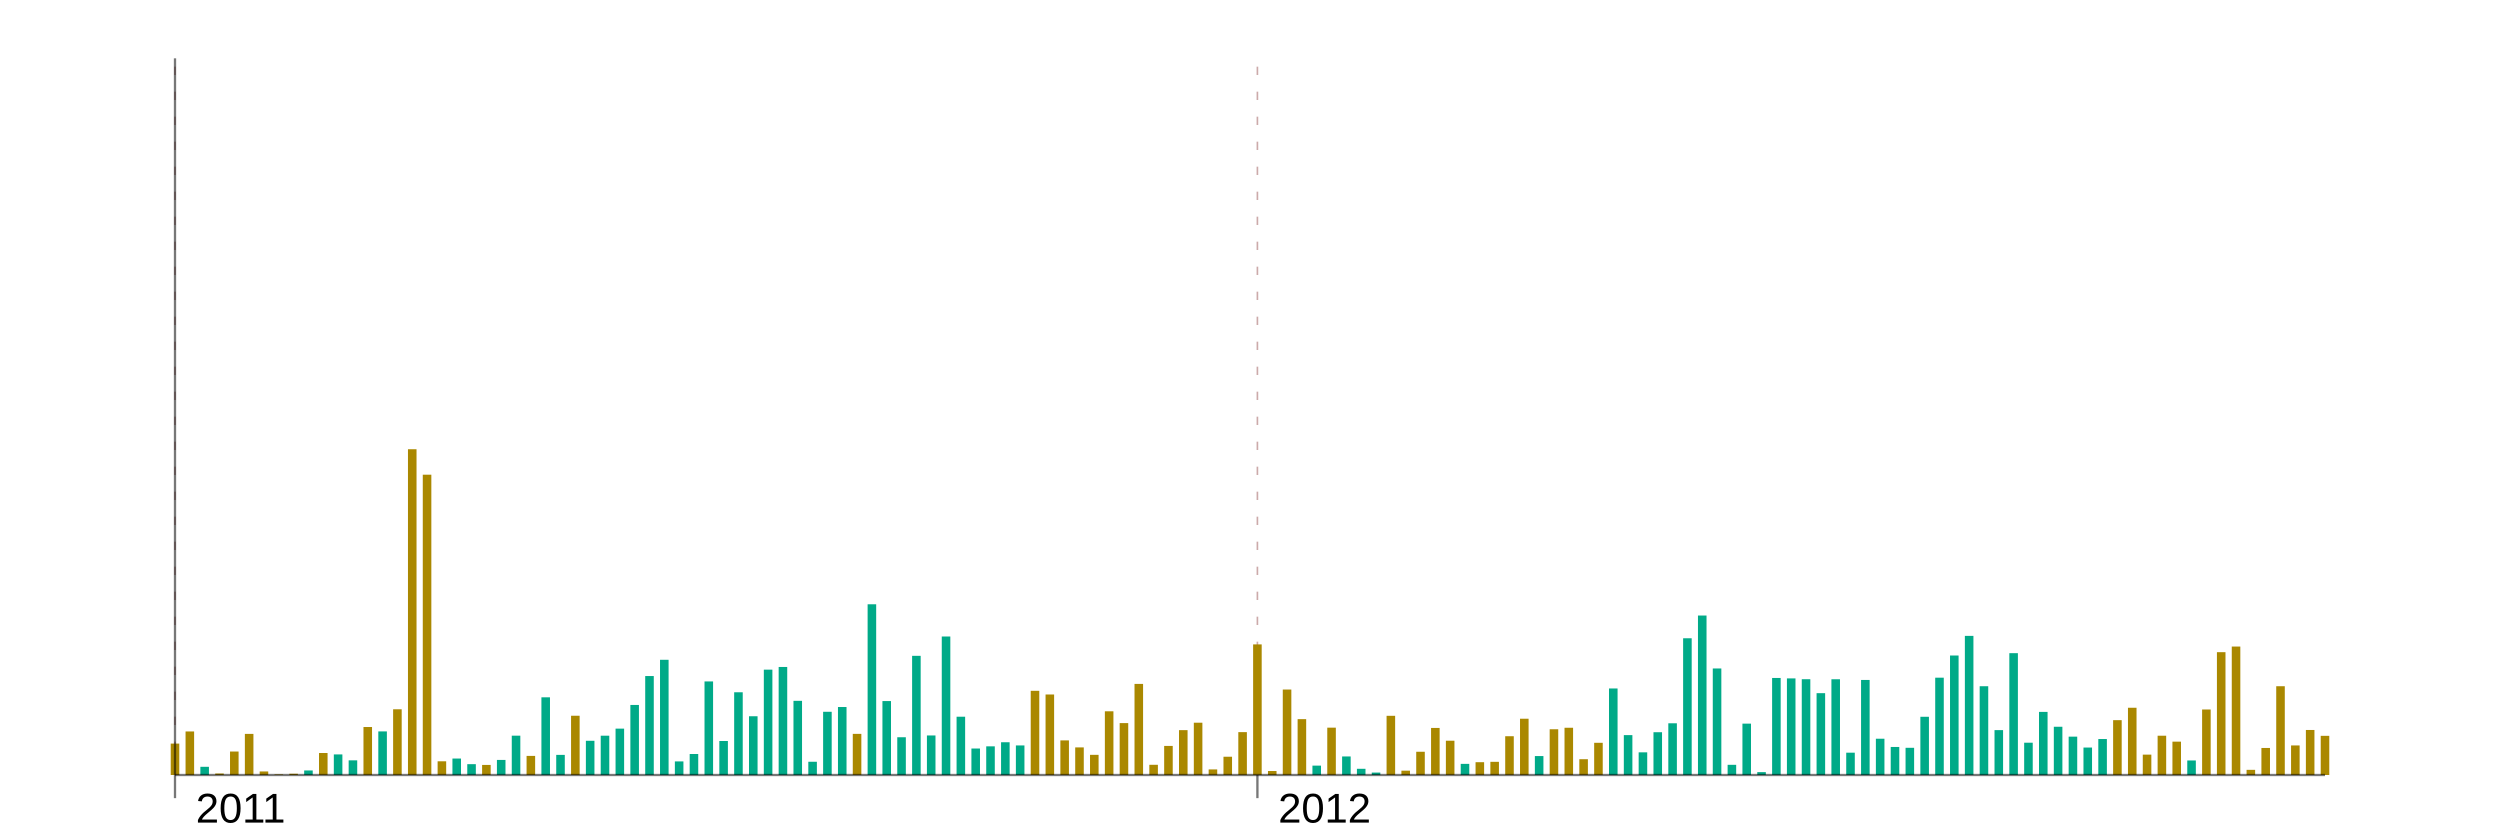
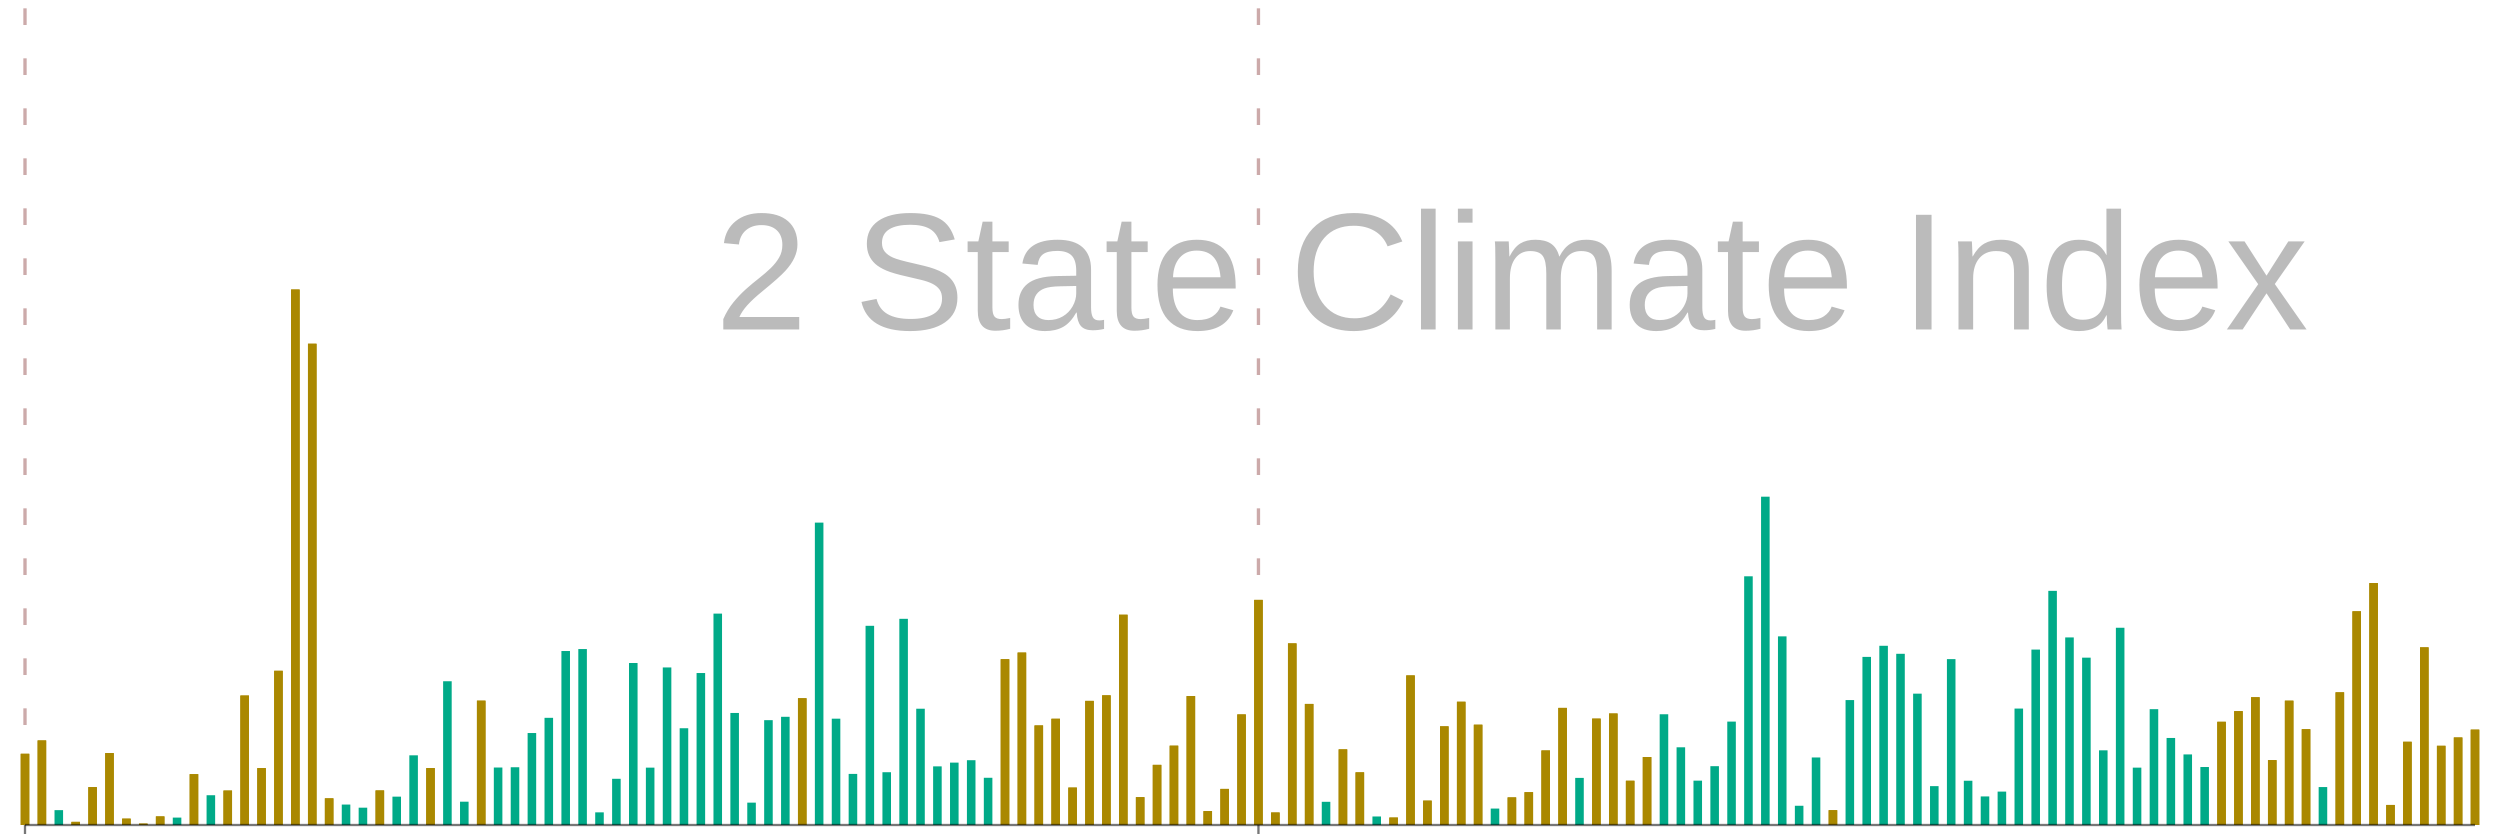
<svg xmlns="http://www.w3.org/2000/svg" height="360.0" version="1.1" viewBox="0 0 1080.0 360" width="1080.0">
  <g>
-     <g stroke-dasharray="3.6 7.2" stroke-width="0.72" stroke="#caa">
-       <line x1="75.60" x2="75.60" y1="334.80" y2="25.20" />
-       <line x1="543.20" x2="543.20" y1="334.80" y2="25.20" />
+     <g stroke-dasharray="7.2 14.4" stroke-width="1.44" stroke="#caa">
+       <line x1="10.80" x2="10.80" y1="356.40" y2="3.60" />
+       <line x1="543.65" x2="543.65" y1="356.40" y2="3.60" />
+     </g>
+     <g>
+       <text dominant-baseline="hanging" dx="-72.0" dy="72.0" fill="#0004" font-family="Arial, sans-serif" font-size="72" stroke-width="2.4" stroke="none" text-anchor="end" text="2 State Climate Index" x="1069.20" y="20.40">2 State Climate Index</text>
    </g>
    <g fill="none" stroke-width="3.699" stroke="#00aa88">
-       <line x1="75.60" x2="75.60" y1="334.80" y2="334.80" />
-       <line x1="82.01" x2="82.01" y1="334.80" y2="334.80" />
-       <line x1="88.41" x2="88.41" y1="331.26" y2="334.80" />
-       <line x1="94.82" x2="94.82" y1="334.80" y2="334.80" />
-       <line x1="101.22" x2="101.22" y1="334.80" y2="334.80" />
-       <line x1="107.63" x2="107.63" y1="334.80" y2="334.80" />
-       <line x1="114.03" x2="114.03" y1="334.80" y2="334.80" />
-       <line x1="120.44" x2="120.44" y1="334.80" y2="334.80" />
-       <line x1="126.84" x2="126.84" y1="334.80" y2="334.80" />
-       <line x1="133.25" x2="133.25" y1="332.84" y2="334.80" />
-       <line x1="139.66" x2="139.66" y1="334.80" y2="334.80" />
-       <line x1="146.06" x2="146.06" y1="325.91" y2="334.80" />
-       <line x1="152.47" x2="152.47" y1="328.47" y2="334.80" />
-       <line x1="158.87" x2="158.87" y1="334.80" y2="334.80" />
-       <line x1="165.28" x2="165.28" y1="315.97" y2="334.80" />
-       <line x1="171.68" x2="171.68" y1="334.80" y2="334.80" />
-       <line x1="178.09" x2="178.09" y1="334.80" y2="334.80" />
-       <line x1="184.49" x2="184.49" y1="334.80" y2="334.80" />
-       <line x1="190.90" x2="190.90" y1="334.80" y2="334.80" />
-       <line x1="197.30" x2="197.30" y1="327.69" y2="334.80" />
-       <line x1="203.71" x2="203.71" y1="330.12" y2="334.80" />
-       <line x1="210.12" x2="210.12" y1="334.80" y2="334.80" />
-       <line x1="216.52" x2="216.52" y1="328.29" y2="334.80" />
-       <line x1="222.93" x2="222.93" y1="317.81" y2="334.80" />
-       <line x1="229.33" x2="229.33" y1="334.80" y2="334.80" />
-       <line x1="235.74" x2="235.74" y1="301.24" y2="334.80" />
-       <line x1="242.14" x2="242.14" y1="326.11" y2="334.80" />
-       <line x1="248.55" x2="248.55" y1="334.80" y2="334.80" />
-       <line x1="254.95" x2="254.95" y1="320.02" y2="334.80" />
-       <line x1="261.36" x2="261.36" y1="317.82" y2="334.80" />
-       <line x1="267.77" x2="267.77" y1="314.77" y2="334.80" />
-       <line x1="274.17" x2="274.17" y1="304.54" y2="334.80" />
-       <line x1="280.58" x2="280.58" y1="292.05" y2="334.80" />
-       <line x1="286.98" x2="286.98" y1="285.03" y2="334.80" />
-       <line x1="293.39" x2="293.39" y1="328.93" y2="334.80" />
-       <line x1="299.79" x2="299.79" y1="325.73" y2="334.80" />
-       <line x1="306.20" x2="306.20" y1="294.38" y2="334.80" />
-       <line x1="312.60" x2="312.60" y1="320.11" y2="334.80" />
-       <line x1="319.01" x2="319.01" y1="299.06" y2="334.80" />
-       <line x1="325.42" x2="325.42" y1="309.42" y2="334.80" />
-       <line x1="331.82" x2="331.82" y1="289.29" y2="334.80" />
-       <line x1="338.23" x2="338.23" y1="288.13" y2="334.80" />
-       <line x1="344.63" x2="344.63" y1="302.76" y2="334.80" />
-       <line x1="351.04" x2="351.04" y1="329.08" y2="334.80" />
-       <line x1="357.44" x2="357.44" y1="307.49" y2="334.80" />
-       <line x1="363.85" x2="363.85" y1="305.43" y2="334.80" />
-       <line x1="370.25" x2="370.25" y1="334.80" y2="334.80" />
-       <line x1="376.66" x2="376.66" y1="261.05" y2="334.80" />
-       <line x1="383.06" x2="383.06" y1="302.86" y2="334.80" />
-       <line x1="389.47" x2="389.47" y1="318.49" y2="334.80" />
-       <line x1="395.88" x2="395.88" y1="283.32" y2="334.80" />
-       <line x1="402.28" x2="402.28" y1="317.72" y2="334.80" />
-       <line x1="408.69" x2="408.69" y1="274.97" y2="334.80" />
-       <line x1="415.09" x2="415.09" y1="309.62" y2="334.80" />
-       <line x1="421.50" x2="421.50" y1="323.36" y2="334.80" />
-       <line x1="427.90" x2="427.90" y1="322.42" y2="334.80" />
-       <line x1="434.31" x2="434.31" y1="320.65" y2="334.80" />
-       <line x1="440.71" x2="440.71" y1="322.03" y2="334.80" />
-       <line x1="447.12" x2="447.12" y1="334.80" y2="334.80" />
-       <line x1="453.53" x2="453.53" y1="334.80" y2="334.80" />
-       <line x1="459.93" x2="459.93" y1="334.80" y2="334.80" />
-       <line x1="466.34" x2="466.34" y1="334.80" y2="334.80" />
-       <line x1="472.74" x2="472.74" y1="334.80" y2="334.80" />
-       <line x1="479.15" x2="479.15" y1="334.80" y2="334.80" />
-       <line x1="485.55" x2="485.55" y1="334.80" y2="334.80" />
-       <line x1="491.96" x2="491.96" y1="334.80" y2="334.80" />
-       <line x1="498.36" x2="498.36" y1="334.80" y2="334.80" />
-       <line x1="504.77" x2="504.77" y1="334.80" y2="334.80" />
-       <line x1="511.18" x2="511.18" y1="334.80" y2="334.80" />
-       <line x1="517.58" x2="517.58" y1="334.80" y2="334.80" />
-       <line x1="523.99" x2="523.99" y1="334.80" y2="334.80" />
-       <line x1="530.39" x2="530.39" y1="334.80" y2="334.80" />
-       <line x1="536.80" x2="536.80" y1="334.80" y2="334.80" />
-       <line x1="543.20" x2="543.20" y1="334.80" y2="334.80" />
-       <line x1="549.61" x2="549.61" y1="334.80" y2="334.80" />
-       <line x1="556.01" x2="556.01" y1="334.80" y2="334.80" />
-       <line x1="562.42" x2="562.42" y1="334.80" y2="334.80" />
-       <line x1="568.82" x2="568.82" y1="330.75" y2="334.80" />
-       <line x1="575.23" x2="575.23" y1="334.80" y2="334.80" />
-       <line x1="581.64" x2="581.64" y1="326.79" y2="334.80" />
-       <line x1="588.04" x2="588.04" y1="332.12" y2="334.80" />
-       <line x1="594.45" x2="594.45" y1="333.75" y2="334.80" />
-       <line x1="600.85" x2="600.85" y1="334.80" y2="334.80" />
-       <line x1="607.26" x2="607.26" y1="334.80" y2="334.80" />
-       <line x1="613.66" x2="613.66" y1="334.80" y2="334.80" />
-       <line x1="620.07" x2="620.07" y1="334.80" y2="334.80" />
-       <line x1="626.47" x2="626.47" y1="334.80" y2="334.80" />
-       <line x1="632.88" x2="632.88" y1="329.99" y2="334.80" />
-       <line x1="639.29" x2="639.29" y1="334.80" y2="334.80" />
-       <line x1="645.69" x2="645.69" y1="334.80" y2="334.80" />
-       <line x1="652.10" x2="652.10" y1="334.80" y2="334.80" />
-       <line x1="658.50" x2="658.50" y1="334.80" y2="334.80" />
-       <line x1="664.91" x2="664.91" y1="326.62" y2="334.80" />
-       <line x1="671.31" x2="671.31" y1="334.80" y2="334.80" />
-       <line x1="677.72" x2="677.72" y1="334.80" y2="334.80" />
-       <line x1="684.12" x2="684.12" y1="334.80" y2="334.80" />
-       <line x1="690.53" x2="690.53" y1="334.80" y2="334.80" />
-       <line x1="696.94" x2="696.94" y1="297.42" y2="334.80" />
-       <line x1="703.34" x2="703.34" y1="317.57" y2="334.80" />
-       <line x1="709.75" x2="709.75" y1="325.01" y2="334.80" />
-       <line x1="716.15" x2="716.15" y1="316.32" y2="334.80" />
-       <line x1="722.56" x2="722.56" y1="312.46" y2="334.80" />
-       <line x1="728.96" x2="728.96" y1="275.73" y2="334.80" />
-       <line x1="735.37" x2="735.37" y1="265.91" y2="334.80" />
-       <line x1="741.77" x2="741.77" y1="288.78" y2="334.80" />
-       <line x1="748.18" x2="748.18" y1="330.40" y2="334.80" />
-       <line x1="754.58" x2="754.58" y1="312.61" y2="334.80" />
-       <line x1="760.99" x2="760.99" y1="333.56" y2="334.80" />
-       <line x1="767.40" x2="767.40" y1="292.88" y2="334.80" />
-       <line x1="773.80" x2="773.80" y1="293.07" y2="334.80" />
-       <line x1="780.21" x2="780.21" y1="293.42" y2="334.80" />
-       <line x1="786.61" x2="786.61" y1="299.45" y2="334.80" />
-       <line x1="793.02" x2="793.02" y1="293.44" y2="334.80" />
-       <line x1="799.42" x2="799.42" y1="325.16" y2="334.80" />
-       <line x1="805.83" x2="805.83" y1="293.74" y2="334.80" />
-       <line x1="812.23" x2="812.23" y1="319.13" y2="334.80" />
-       <line x1="818.64" x2="818.64" y1="322.69" y2="334.80" />
-       <line x1="825.05" x2="825.05" y1="323.05" y2="334.80" />
-       <line x1="831.45" x2="831.45" y1="309.65" y2="334.80" />
-       <line x1="837.86" x2="837.86" y1="292.76" y2="334.80" />
-       <line x1="844.26" x2="844.26" y1="283.18" y2="334.80" />
-       <line x1="850.67" x2="850.67" y1="274.70" y2="334.80" />
-       <line x1="857.07" x2="857.07" y1="296.45" y2="334.80" />
-       <line x1="863.48" x2="863.48" y1="315.41" y2="334.80" />
-       <line x1="869.88" x2="869.88" y1="282.17" y2="334.80" />
-       <line x1="876.29" x2="876.29" y1="320.85" y2="334.80" />
-       <line x1="882.70" x2="882.70" y1="307.54" y2="334.80" />
-       <line x1="889.10" x2="889.10" y1="313.96" y2="334.80" />
-       <line x1="895.51" x2="895.51" y1="318.23" y2="334.80" />
-       <line x1="901.91" x2="901.91" y1="322.94" y2="334.80" />
-       <line x1="908.32" x2="908.32" y1="319.26" y2="334.80" />
-       <line x1="914.72" x2="914.72" y1="334.80" y2="334.80" />
-       <line x1="921.13" x2="921.13" y1="334.80" y2="334.80" />
-       <line x1="927.53" x2="927.53" y1="334.80" y2="334.80" />
-       <line x1="933.94" x2="933.94" y1="334.80" y2="334.80" />
-       <line x1="940.34" x2="940.34" y1="334.80" y2="334.80" />
-       <line x1="946.75" x2="946.75" y1="328.52" y2="334.80" />
-       <line x1="953.16" x2="953.16" y1="334.80" y2="334.80" />
-       <line x1="959.56" x2="959.56" y1="334.80" y2="334.80" />
-       <line x1="965.97" x2="965.97" y1="334.80" y2="334.80" />
-       <line x1="972.37" x2="972.37" y1="334.80" y2="334.80" />
-       <line x1="978.78" x2="978.78" y1="334.80" y2="334.80" />
-       <line x1="985.18" x2="985.18" y1="334.80" y2="334.80" />
-       <line x1="991.59" x2="991.59" y1="334.80" y2="334.80" />
-       <line x1="997.99" x2="997.99" y1="334.80" y2="334.80" />
-       <line x1="1004.40" x2="1004.40" y1="334.80" y2="334.80" />
+       <line x1="10.80" x2="10.80" y1="356.40" y2="356.40" />
+       <line x1="18.10" x2="18.10" y1="356.40" y2="356.40" />
+       <line x1="25.40" x2="25.40" y1="349.98" y2="356.40" />
+       <line x1="32.70" x2="32.70" y1="356.40" y2="356.40" />
+       <line x1="40.00" x2="40.00" y1="356.40" y2="356.40" />
+       <line x1="47.30" x2="47.30" y1="356.40" y2="356.40" />
+       <line x1="54.60" x2="54.60" y1="356.40" y2="356.40" />
+       <line x1="61.90" x2="61.90" y1="356.40" y2="356.40" />
+       <line x1="69.19" x2="69.19" y1="356.40" y2="356.40" />
+       <line x1="76.49" x2="76.49" y1="353.20" y2="356.40" />
+       <line x1="83.79" x2="83.79" y1="356.40" y2="356.40" />
+       <line x1="91.09" x2="91.09" y1="343.54" y2="356.40" />
+       <line x1="98.39" x2="98.39" y1="356.40" y2="356.40" />
+       <line x1="105.69" x2="105.69" y1="356.40" y2="356.40" />
+       <line x1="112.99" x2="112.99" y1="356.40" y2="356.40" />
+       <line x1="120.29" x2="120.29" y1="356.40" y2="356.40" />
+       <line x1="127.59" x2="127.59" y1="356.40" y2="356.40" />
+       <line x1="134.89" x2="134.89" y1="356.40" y2="356.40" />
+       <line x1="142.19" x2="142.19" y1="356.40" y2="356.40" />
+       <line x1="149.49" x2="149.49" y1="347.57" y2="356.40" />
+       <line x1="156.79" x2="156.79" y1="348.92" y2="356.40" />
+       <line x1="164.09" x2="164.09" y1="356.40" y2="356.40" />
+       <line x1="171.38" x2="171.38" y1="344.15" y2="356.40" />
+       <line x1="178.68" x2="178.68" y1="326.30" y2="356.40" />
+       <line x1="185.98" x2="185.98" y1="356.40" y2="356.40" />
+       <line x1="193.28" x2="193.28" y1="294.30" y2="356.40" />
+       <line x1="200.58" x2="200.58" y1="346.33" y2="356.40" />
+       <line x1="207.88" x2="207.88" y1="356.40" y2="356.40" />
+       <line x1="215.18" x2="215.18" y1="331.57" y2="356.40" />
+       <line x1="222.48" x2="222.48" y1="331.45" y2="356.40" />
+       <line x1="229.78" x2="229.78" y1="316.67" y2="356.40" />
+       <line x1="237.08" x2="237.08" y1="310.10" y2="356.40" />
+       <line x1="244.38" x2="244.38" y1="281.24" y2="356.40" />
+       <line x1="251.68" x2="251.68" y1="280.39" y2="356.40" />
+       <line x1="258.98" x2="258.98" y1="350.94" y2="356.40" />
+       <line x1="266.28" x2="266.28" y1="336.44" y2="356.40" />
+       <line x1="273.58" x2="273.58" y1="286.42" y2="356.40" />
+       <line x1="280.87" x2="280.87" y1="331.62" y2="356.40" />
+       <line x1="288.17" x2="288.17" y1="288.34" y2="356.40" />
+       <line x1="295.47" x2="295.47" y1="314.60" y2="356.40" />
+       <line x1="302.77" x2="302.77" y1="290.75" y2="356.40" />
+       <line x1="310.07" x2="310.07" y1="265.08" y2="356.40" />
+       <line x1="317.37" x2="317.37" y1="308.00" y2="356.40" />
+       <line x1="324.67" x2="324.67" y1="346.74" y2="356.40" />
+       <line x1="331.97" x2="331.97" y1="311.11" y2="356.40" />
+       <line x1="339.27" x2="339.27" y1="309.66" y2="356.40" />
+       <line x1="346.57" x2="346.57" y1="356.40" y2="356.40" />
+       <line x1="353.87" x2="353.87" y1="225.77" y2="356.40" />
+       <line x1="361.17" x2="361.17" y1="310.47" y2="356.40" />
+       <line x1="368.47" x2="368.47" y1="334.33" y2="356.40" />
+       <line x1="375.77" x2="375.77" y1="270.35" y2="356.40" />
+       <line x1="383.06" x2="383.06" y1="333.60" y2="356.40" />
+       <line x1="390.36" x2="390.36" y1="267.33" y2="356.40" />
+       <line x1="397.66" x2="397.66" y1="306.17" y2="356.40" />
+       <line x1="404.96" x2="404.96" y1="331.07" y2="356.40" />
+       <line x1="412.26" x2="412.26" y1="329.45" y2="356.40" />
+       <line x1="419.56" x2="419.56" y1="328.41" y2="356.40" />
+       <line x1="426.86" x2="426.86" y1="336.00" y2="356.40" />
+       <line x1="434.16" x2="434.16" y1="356.40" y2="356.40" />
+       <line x1="441.46" x2="441.46" y1="356.40" y2="356.40" />
+       <line x1="448.76" x2="448.76" y1="356.40" y2="356.40" />
+       <line x1="456.06" x2="456.06" y1="356.40" y2="356.40" />
+       <line x1="463.36" x2="463.36" y1="356.40" y2="356.40" />
+       <line x1="470.66" x2="470.66" y1="356.40" y2="356.40" />
+       <line x1="477.96" x2="477.96" y1="356.40" y2="356.40" />
+       <line x1="485.26" x2="485.26" y1="356.40" y2="356.40" />
+       <line x1="492.55" x2="492.55" y1="356.40" y2="356.40" />
+       <line x1="499.85" x2="499.85" y1="356.40" y2="356.40" />
+       <line x1="507.15" x2="507.15" y1="356.40" y2="356.40" />
+       <line x1="514.45" x2="514.45" y1="356.40" y2="356.40" />
+       <line x1="521.75" x2="521.75" y1="356.40" y2="356.40" />
+       <line x1="529.05" x2="529.05" y1="356.40" y2="356.40" />
+       <line x1="536.35" x2="536.35" y1="356.40" y2="356.40" />
+       <line x1="543.65" x2="543.65" y1="356.40" y2="356.40" />
+       <line x1="550.95" x2="550.95" y1="356.40" y2="356.40" />
+       <line x1="558.25" x2="558.25" y1="356.40" y2="356.40" />
+       <line x1="565.55" x2="565.55" y1="356.40" y2="356.40" />
+       <line x1="572.85" x2="572.85" y1="346.38" y2="356.40" />
+       <line x1="580.15" x2="580.15" y1="356.40" y2="356.40" />
+       <line x1="587.45" x2="587.45" y1="356.40" y2="356.40" />
+       <line x1="594.74" x2="594.74" y1="352.72" y2="356.40" />
+       <line x1="602.04" x2="602.04" y1="356.40" y2="356.40" />
+       <line x1="609.34" x2="609.34" y1="356.40" y2="356.40" />
+       <line x1="616.64" x2="616.64" y1="356.40" y2="356.40" />
+       <line x1="623.94" x2="623.94" y1="356.40" y2="356.40" />
+       <line x1="631.24" x2="631.24" y1="356.40" y2="356.40" />
+       <line x1="638.54" x2="638.54" y1="356.40" y2="356.40" />
+       <line x1="645.84" x2="645.84" y1="349.30" y2="356.40" />
+       <line x1="653.14" x2="653.14" y1="356.40" y2="356.40" />
+       <line x1="660.44" x2="660.44" y1="356.40" y2="356.40" />
+       <line x1="667.74" x2="667.74" y1="356.40" y2="356.40" />
+       <line x1="675.04" x2="675.04" y1="356.40" y2="356.40" />
+       <line x1="682.34" x2="682.34" y1="336.05" y2="356.40" />
+       <line x1="689.64" x2="689.64" y1="356.40" y2="356.40" />
+       <line x1="696.94" x2="696.94" y1="356.40" y2="356.40" />
+       <line x1="704.23" x2="704.23" y1="356.40" y2="356.40" />
+       <line x1="711.53" x2="711.53" y1="356.40" y2="356.40" />
+       <line x1="718.83" x2="718.83" y1="308.56" y2="356.40" />
+       <line x1="726.13" x2="726.13" y1="322.83" y2="356.40" />
+       <line x1="733.43" x2="733.43" y1="337.24" y2="356.40" />
+       <line x1="740.73" x2="740.73" y1="330.99" y2="356.40" />
+       <line x1="748.03" x2="748.03" y1="311.73" y2="356.40" />
+       <line x1="755.33" x2="755.33" y1="248.96" y2="356.40" />
+       <line x1="762.63" x2="762.63" y1="214.57" y2="356.40" />
+       <line x1="769.93" x2="769.93" y1="274.91" y2="356.40" />
+       <line x1="777.23" x2="777.23" y1="348.09" y2="356.40" />
+       <line x1="784.53" x2="784.53" y1="327.23" y2="356.40" />
+       <line x1="791.83" x2="791.83" y1="356.40" y2="356.40" />
+       <line x1="799.13" x2="799.13" y1="302.43" y2="356.40" />
+       <line x1="806.42" x2="806.42" y1="283.78" y2="356.40" />
+       <line x1="813.72" x2="813.72" y1="278.98" y2="356.40" />
+       <line x1="821.02" x2="821.02" y1="282.44" y2="356.40" />
+       <line x1="828.32" x2="828.32" y1="299.66" y2="356.40" />
+       <line x1="835.62" x2="835.62" y1="339.61" y2="356.40" />
+       <line x1="842.92" x2="842.92" y1="284.74" y2="356.40" />
+       <line x1="850.22" x2="850.22" y1="337.28" y2="356.40" />
+       <line x1="857.52" x2="857.52" y1="344.06" y2="356.40" />
+       <line x1="864.82" x2="864.82" y1="341.97" y2="356.40" />
+       <line x1="872.12" x2="872.12" y1="306.10" y2="356.40" />
+       <line x1="879.42" x2="879.42" y1="280.62" y2="356.40" />
+       <line x1="886.72" x2="886.72" y1="255.25" y2="356.40" />
+       <line x1="894.02" x2="894.02" y1="275.37" y2="356.40" />
+       <line x1="901.32" x2="901.32" y1="284.11" y2="356.40" />
+       <line x1="908.62" x2="908.62" y1="324.14" y2="356.40" />
+       <line x1="915.91" x2="915.91" y1="271.19" y2="356.40" />
+       <line x1="923.21" x2="923.21" y1="331.62" y2="356.40" />
+       <line x1="930.51" x2="930.51" y1="306.36" y2="356.40" />
+       <line x1="937.81" x2="937.81" y1="318.80" y2="356.40" />
+       <line x1="945.11" x2="945.11" y1="325.91" y2="356.40" />
+       <line x1="952.41" x2="952.41" y1="331.35" y2="356.40" />
+       <line x1="959.71" x2="959.71" y1="356.40" y2="356.40" />
+       <line x1="967.01" x2="967.01" y1="356.40" y2="356.40" />
+       <line x1="974.31" x2="974.31" y1="356.40" y2="356.40" />
+       <line x1="981.61" x2="981.61" y1="356.40" y2="356.40" />
+       <line x1="988.91" x2="988.91" y1="356.40" y2="356.40" />
+       <line x1="996.21" x2="996.21" y1="356.40" y2="356.40" />
+       <line x1="1003.51" x2="1003.51" y1="340.01" y2="356.40" />
+       <line x1="1010.81" x2="1010.81" y1="356.40" y2="356.40" />
+       <line x1="1018.10" x2="1018.10" y1="356.40" y2="356.40" />
+       <line x1="1025.40" x2="1025.40" y1="356.40" y2="356.40" />
+       <line x1="1032.70" x2="1032.70" y1="356.40" y2="356.40" />
+       <line x1="1040.00" x2="1040.00" y1="356.40" y2="356.40" />
+       <line x1="1047.30" x2="1047.30" y1="356.40" y2="356.40" />
+       <line x1="1054.60" x2="1054.60" y1="356.40" y2="356.40" />
+       <line x1="1061.90" x2="1061.90" y1="356.40" y2="356.40" />
+       <line x1="1069.20" x2="1069.20" y1="356.40" y2="356.40" />
    </g>
    <g fill="none" stroke-width="3.699" stroke="#aa8800">
-       <line x1="75.60" x2="75.60" y1="321.23" y2="334.80" />
-       <line x1="82.01" x2="82.01" y1="315.99" y2="334.80" />
-       <line x1="88.41" x2="88.41" y1="334.80" y2="334.80" />
-       <line x1="94.82" x2="94.82" y1="334.16" y2="334.80" />
-       <line x1="101.22" x2="101.22" y1="324.66" y2="334.80" />
-       <line x1="107.63" x2="107.63" y1="317.04" y2="334.80" />
-       <line x1="114.03" x2="114.03" y1="333.27" y2="334.80" />
-       <line x1="120.44" x2="120.44" y1="334.56" y2="334.80" />
-       <line x1="126.84" x2="126.84" y1="334.26" y2="334.80" />
-       <line x1="133.25" x2="133.25" y1="334.80" y2="334.80" />
-       <line x1="139.66" x2="139.66" y1="325.30" y2="334.80" />
-       <line x1="146.06" x2="146.06" y1="334.80" y2="334.80" />
-       <line x1="152.47" x2="152.47" y1="334.80" y2="334.80" />
-       <line x1="158.87" x2="158.87" y1="314.07" y2="334.80" />
-       <line x1="165.28" x2="165.28" y1="334.80" y2="334.80" />
-       <line x1="171.68" x2="171.68" y1="306.41" y2="334.80" />
-       <line x1="178.09" x2="178.09" y1="194.07" y2="334.80" />
-       <line x1="184.49" x2="184.49" y1="205.07" y2="334.80" />
-       <line x1="190.90" x2="190.90" y1="328.88" y2="334.80" />
-       <line x1="197.30" x2="197.30" y1="334.80" y2="334.80" />
-       <line x1="203.71" x2="203.71" y1="334.80" y2="334.80" />
-       <line x1="210.12" x2="210.12" y1="330.45" y2="334.80" />
-       <line x1="216.52" x2="216.52" y1="334.80" y2="334.80" />
-       <line x1="222.93" x2="222.93" y1="334.80" y2="334.80" />
-       <line x1="229.33" x2="229.33" y1="326.55" y2="334.80" />
-       <line x1="235.74" x2="235.74" y1="334.80" y2="334.80" />
-       <line x1="242.14" x2="242.14" y1="334.80" y2="334.80" />
-       <line x1="248.55" x2="248.55" y1="309.20" y2="334.80" />
-       <line x1="254.95" x2="254.95" y1="334.80" y2="334.80" />
-       <line x1="261.36" x2="261.36" y1="334.80" y2="334.80" />
-       <line x1="267.77" x2="267.77" y1="334.80" y2="334.80" />
-       <line x1="274.17" x2="274.17" y1="334.80" y2="334.80" />
-       <line x1="280.58" x2="280.58" y1="334.80" y2="334.80" />
-       <line x1="286.98" x2="286.98" y1="334.80" y2="334.80" />
-       <line x1="293.39" x2="293.39" y1="334.80" y2="334.80" />
-       <line x1="299.79" x2="299.79" y1="334.80" y2="334.80" />
-       <line x1="306.20" x2="306.20" y1="334.80" y2="334.80" />
-       <line x1="312.60" x2="312.60" y1="334.80" y2="334.80" />
-       <line x1="319.01" x2="319.01" y1="334.80" y2="334.80" />
-       <line x1="325.42" x2="325.42" y1="334.80" y2="334.80" />
-       <line x1="331.82" x2="331.82" y1="334.80" y2="334.80" />
-       <line x1="338.23" x2="338.23" y1="334.80" y2="334.80" />
-       <line x1="344.63" x2="344.63" y1="334.80" y2="334.80" />
-       <line x1="351.04" x2="351.04" y1="334.80" y2="334.80" />
-       <line x1="357.44" x2="357.44" y1="334.80" y2="334.80" />
-       <line x1="363.85" x2="363.85" y1="334.80" y2="334.80" />
-       <line x1="370.25" x2="370.25" y1="317.03" y2="334.80" />
-       <line x1="376.66" x2="376.66" y1="334.80" y2="334.80" />
-       <line x1="383.06" x2="383.06" y1="334.80" y2="334.80" />
-       <line x1="389.47" x2="389.47" y1="334.80" y2="334.80" />
-       <line x1="395.88" x2="395.88" y1="334.80" y2="334.80" />
-       <line x1="402.28" x2="402.28" y1="334.80" y2="334.80" />
-       <line x1="408.69" x2="408.69" y1="334.80" y2="334.80" />
-       <line x1="415.09" x2="415.09" y1="334.80" y2="334.80" />
-       <line x1="421.50" x2="421.50" y1="334.80" y2="334.80" />
-       <line x1="427.90" x2="427.90" y1="334.80" y2="334.80" />
-       <line x1="434.31" x2="434.31" y1="334.80" y2="334.80" />
-       <line x1="440.71" x2="440.71" y1="334.80" y2="334.80" />
-       <line x1="447.12" x2="447.12" y1="298.43" y2="334.80" />
-       <line x1="453.53" x2="453.53" y1="300.02" y2="334.80" />
-       <line x1="459.93" x2="459.93" y1="319.85" y2="334.80" />
-       <line x1="466.34" x2="466.34" y1="322.88" y2="334.80" />
-       <line x1="472.74" x2="472.74" y1="326.09" y2="334.80" />
-       <line x1="479.15" x2="479.15" y1="307.28" y2="334.80" />
-       <line x1="485.55" x2="485.55" y1="312.38" y2="334.80" />
-       <line x1="491.96" x2="491.96" y1="295.45" y2="334.80" />
-       <line x1="498.36" x2="498.36" y1="330.39" y2="334.80" />
-       <line x1="504.77" x2="504.77" y1="322.24" y2="334.80" />
-       <line x1="511.18" x2="511.18" y1="315.42" y2="334.80" />
-       <line x1="517.58" x2="517.58" y1="312.21" y2="334.80" />
-       <line x1="523.99" x2="523.99" y1="332.39" y2="334.80" />
-       <line x1="530.39" x2="530.39" y1="326.91" y2="334.80" />
-       <line x1="536.80" x2="536.80" y1="316.28" y2="334.80" />
-       <line x1="543.20" x2="543.20" y1="278.38" y2="334.80" />
-       <line x1="549.61" x2="549.61" y1="333.08" y2="334.80" />
-       <line x1="556.01" x2="556.01" y1="297.88" y2="334.80" />
-       <line x1="562.42" x2="562.42" y1="310.67" y2="334.80" />
-       <line x1="568.82" x2="568.82" y1="334.80" y2="334.80" />
-       <line x1="575.23" x2="575.23" y1="314.35" y2="334.80" />
-       <line x1="581.64" x2="581.64" y1="334.80" y2="334.80" />
-       <line x1="588.04" x2="588.04" y1="334.80" y2="334.80" />
-       <line x1="594.45" x2="594.45" y1="334.80" y2="334.80" />
-       <line x1="600.85" x2="600.85" y1="309.23" y2="334.80" />
-       <line x1="607.26" x2="607.26" y1="332.93" y2="334.80" />
-       <line x1="613.66" x2="613.66" y1="324.76" y2="334.80" />
-       <line x1="620.07" x2="620.07" y1="314.47" y2="334.80" />
-       <line x1="626.47" x2="626.47" y1="319.99" y2="334.80" />
-       <line x1="632.88" x2="632.88" y1="334.80" y2="334.80" />
-       <line x1="639.29" x2="639.29" y1="329.27" y2="334.80" />
-       <line x1="645.69" x2="645.69" y1="329.11" y2="334.80" />
-       <line x1="652.10" x2="652.10" y1="318.05" y2="334.80" />
-       <line x1="658.50" x2="658.50" y1="310.49" y2="334.80" />
-       <line x1="664.91" x2="664.91" y1="334.80" y2="334.80" />
-       <line x1="671.31" x2="671.31" y1="315.04" y2="334.80" />
-       <line x1="677.72" x2="677.72" y1="314.39" y2="334.80" />
-       <line x1="684.12" x2="684.12" y1="327.98" y2="334.80" />
-       <line x1="690.53" x2="690.53" y1="320.89" y2="334.80" />
-       <line x1="696.94" x2="696.94" y1="334.80" y2="334.80" />
-       <line x1="703.34" x2="703.34" y1="334.80" y2="334.80" />
-       <line x1="709.75" x2="709.75" y1="334.80" y2="334.80" />
-       <line x1="716.15" x2="716.15" y1="334.80" y2="334.80" />
-       <line x1="722.56" x2="722.56" y1="334.80" y2="334.80" />
-       <line x1="728.96" x2="728.96" y1="334.80" y2="334.80" />
-       <line x1="735.37" x2="735.37" y1="334.80" y2="334.80" />
-       <line x1="741.77" x2="741.77" y1="334.80" y2="334.80" />
-       <line x1="748.18" x2="748.18" y1="334.80" y2="334.80" />
-       <line x1="754.58" x2="754.58" y1="334.80" y2="334.80" />
-       <line x1="760.99" x2="760.99" y1="334.80" y2="334.80" />
-       <line x1="767.40" x2="767.40" y1="334.80" y2="334.80" />
-       <line x1="773.80" x2="773.80" y1="334.80" y2="334.80" />
-       <line x1="780.21" x2="780.21" y1="334.80" y2="334.80" />
-       <line x1="786.61" x2="786.61" y1="334.80" y2="334.80" />
-       <line x1="793.02" x2="793.02" y1="334.80" y2="334.80" />
-       <line x1="799.42" x2="799.42" y1="334.80" y2="334.80" />
-       <line x1="805.83" x2="805.83" y1="334.80" y2="334.80" />
-       <line x1="812.23" x2="812.23" y1="334.80" y2="334.80" />
-       <line x1="818.64" x2="818.64" y1="334.80" y2="334.80" />
-       <line x1="825.05" x2="825.05" y1="334.80" y2="334.80" />
-       <line x1="831.45" x2="831.45" y1="334.80" y2="334.80" />
-       <line x1="837.86" x2="837.86" y1="334.80" y2="334.80" />
-       <line x1="844.26" x2="844.26" y1="334.80" y2="334.80" />
-       <line x1="850.67" x2="850.67" y1="334.80" y2="334.80" />
-       <line x1="857.07" x2="857.07" y1="334.80" y2="334.80" />
-       <line x1="863.48" x2="863.48" y1="334.80" y2="334.80" />
-       <line x1="869.88" x2="869.88" y1="334.80" y2="334.80" />
-       <line x1="876.29" x2="876.29" y1="334.80" y2="334.80" />
-       <line x1="882.70" x2="882.70" y1="334.80" y2="334.80" />
-       <line x1="889.10" x2="889.10" y1="334.80" y2="334.80" />
-       <line x1="895.51" x2="895.51" y1="334.80" y2="334.80" />
-       <line x1="901.91" x2="901.91" y1="334.80" y2="334.80" />
-       <line x1="908.32" x2="908.32" y1="334.80" y2="334.80" />
-       <line x1="914.72" x2="914.72" y1="311.11" y2="334.80" />
-       <line x1="921.13" x2="921.13" y1="305.75" y2="334.80" />
-       <line x1="927.53" x2="927.53" y1="326.00" y2="334.80" />
-       <line x1="933.94" x2="933.94" y1="317.83" y2="334.80" />
-       <line x1="940.34" x2="940.34" y1="320.39" y2="334.80" />
-       <line x1="946.75" x2="946.75" y1="334.80" y2="334.80" />
-       <line x1="953.16" x2="953.16" y1="306.50" y2="334.80" />
-       <line x1="959.56" x2="959.56" y1="281.74" y2="334.80" />
-       <line x1="965.97" x2="965.97" y1="279.31" y2="334.80" />
-       <line x1="972.37" x2="972.37" y1="332.57" y2="334.80" />
-       <line x1="978.78" x2="978.78" y1="323.12" y2="334.80" />
-       <line x1="985.18" x2="985.18" y1="296.45" y2="334.80" />
-       <line x1="991.59" x2="991.59" y1="322.03" y2="334.80" />
-       <line x1="997.99" x2="997.99" y1="315.35" y2="334.80" />
-       <line x1="1004.40" x2="1004.40" y1="317.88" y2="334.80" />
+       <line x1="10.80" x2="10.80" y1="325.63" y2="356.40" />
+       <line x1="18.10" x2="18.10" y1="319.87" y2="356.40" />
+       <line x1="25.40" x2="25.40" y1="356.40" y2="356.40" />
+       <line x1="32.70" x2="32.70" y1="355.04" y2="356.40" />
+       <line x1="40.00" x2="40.00" y1="340.03" y2="356.40" />
+       <line x1="47.30" x2="47.30" y1="325.32" y2="356.40" />
+       <line x1="54.60" x2="54.60" y1="353.65" y2="356.40" />
+       <line x1="61.90" x2="61.90" y1="355.80" y2="356.40" />
+       <line x1="69.19" x2="69.19" y1="352.69" y2="356.40" />
+       <line x1="76.49" x2="76.49" y1="356.40" y2="356.40" />
+       <line x1="83.79" x2="83.79" y1="334.43" y2="356.40" />
+       <line x1="91.09" x2="91.09" y1="356.40" y2="356.40" />
+       <line x1="98.39" x2="98.39" y1="341.52" y2="356.40" />
+       <line x1="105.69" x2="105.69" y1="300.47" y2="356.40" />
+       <line x1="112.99" x2="112.99" y1="331.82" y2="356.40" />
+       <line x1="120.29" x2="120.29" y1="289.78" y2="356.40" />
+       <line x1="127.59" x2="127.59" y1="125.07" y2="356.40" />
+       <line x1="134.89" x2="134.89" y1="148.49" y2="356.40" />
+       <line x1="142.19" x2="142.19" y1="344.88" y2="356.40" />
+       <line x1="149.49" x2="149.49" y1="356.40" y2="356.40" />
+       <line x1="156.79" x2="156.79" y1="356.40" y2="356.40" />
+       <line x1="164.09" x2="164.09" y1="341.47" y2="356.40" />
+       <line x1="171.38" x2="171.38" y1="356.40" y2="356.40" />
+       <line x1="178.68" x2="178.68" y1="356.40" y2="356.40" />
+       <line x1="185.98" x2="185.98" y1="331.81" y2="356.40" />
+       <line x1="193.28" x2="193.28" y1="356.40" y2="356.40" />
+       <line x1="200.58" x2="200.58" y1="356.40" y2="356.40" />
+       <line x1="207.88" x2="207.88" y1="302.68" y2="356.40" />
+       <line x1="215.18" x2="215.18" y1="356.40" y2="356.40" />
+       <line x1="222.48" x2="222.48" y1="356.40" y2="356.40" />
+       <line x1="229.78" x2="229.78" y1="356.40" y2="356.40" />
+       <line x1="237.08" x2="237.08" y1="356.40" y2="356.40" />
+       <line x1="244.38" x2="244.38" y1="356.40" y2="356.40" />
+       <line x1="251.68" x2="251.68" y1="356.40" y2="356.40" />
+       <line x1="258.98" x2="258.98" y1="356.40" y2="356.40" />
+       <line x1="266.28" x2="266.28" y1="356.40" y2="356.40" />
+       <line x1="273.58" x2="273.58" y1="356.40" y2="356.40" />
+       <line x1="280.87" x2="280.87" y1="356.40" y2="356.40" />
+       <line x1="288.17" x2="288.17" y1="356.40" y2="356.40" />
+       <line x1="295.47" x2="295.47" y1="356.40" y2="356.40" />
+       <line x1="302.77" x2="302.77" y1="356.40" y2="356.40" />
+       <line x1="310.07" x2="310.07" y1="356.40" y2="356.40" />
+       <line x1="317.37" x2="317.37" y1="356.40" y2="356.40" />
+       <line x1="324.67" x2="324.67" y1="356.40" y2="356.40" />
+       <line x1="331.97" x2="331.97" y1="356.40" y2="356.40" />
+       <line x1="339.27" x2="339.27" y1="356.40" y2="356.40" />
+       <line x1="346.57" x2="346.57" y1="301.64" y2="356.40" />
+       <line x1="353.87" x2="353.87" y1="356.40" y2="356.40" />
+       <line x1="361.17" x2="361.17" y1="356.40" y2="356.40" />
+       <line x1="368.47" x2="368.47" y1="356.40" y2="356.40" />
+       <line x1="375.77" x2="375.77" y1="356.40" y2="356.40" />
+       <line x1="383.06" x2="383.06" y1="356.40" y2="356.40" />
+       <line x1="390.36" x2="390.36" y1="356.40" y2="356.40" />
+       <line x1="397.66" x2="397.66" y1="356.40" y2="356.40" />
+       <line x1="404.96" x2="404.96" y1="356.40" y2="356.40" />
+       <line x1="412.26" x2="412.26" y1="356.40" y2="356.40" />
+       <line x1="419.56" x2="419.56" y1="356.40" y2="356.40" />
+       <line x1="426.86" x2="426.86" y1="356.40" y2="356.40" />
+       <line x1="434.16" x2="434.16" y1="284.78" y2="356.40" />
+       <line x1="441.46" x2="441.46" y1="281.91" y2="356.40" />
+       <line x1="448.76" x2="448.76" y1="313.39" y2="356.40" />
+       <line x1="456.06" x2="456.06" y1="310.50" y2="356.40" />
+       <line x1="463.36" x2="463.36" y1="340.23" y2="356.40" />
+       <line x1="470.66" x2="470.66" y1="302.78" y2="356.40" />
+       <line x1="477.96" x2="477.96" y1="300.38" y2="356.40" />
+       <line x1="485.26" x2="485.26" y1="265.56" y2="356.40" />
+       <line x1="492.55" x2="492.55" y1="344.37" y2="356.40" />
+       <line x1="499.85" x2="499.85" y1="330.42" y2="356.40" />
+       <line x1="507.15" x2="507.15" y1="322.13" y2="356.40" />
+       <line x1="514.45" x2="514.45" y1="300.70" y2="356.40" />
+       <line x1="521.75" x2="521.75" y1="350.39" y2="356.40" />
+       <line x1="529.05" x2="529.05" y1="340.81" y2="356.40" />
+       <line x1="536.35" x2="536.35" y1="308.63" y2="356.40" />
+       <line x1="543.65" x2="543.65" y1="259.15" y2="356.40" />
+       <line x1="550.95" x2="550.95" y1="351.00" y2="356.40" />
+       <line x1="558.25" x2="558.25" y1="277.94" y2="356.40" />
+       <line x1="565.55" x2="565.55" y1="304.10" y2="356.40" />
+       <line x1="572.85" x2="572.85" y1="356.40" y2="356.40" />
+       <line x1="580.15" x2="580.15" y1="323.72" y2="356.40" />
+       <line x1="587.45" x2="587.45" y1="333.65" y2="356.40" />
+       <line x1="594.74" x2="594.74" y1="356.40" y2="356.40" />
+       <line x1="602.04" x2="602.04" y1="353.18" y2="356.40" />
+       <line x1="609.34" x2="609.34" y1="291.78" y2="356.40" />
+       <line x1="616.64" x2="616.64" y1="345.87" y2="356.40" />
+       <line x1="623.94" x2="623.94" y1="313.77" y2="356.40" />
+       <line x1="631.24" x2="631.24" y1="303.15" y2="356.40" />
+       <line x1="638.54" x2="638.54" y1="313.07" y2="356.40" />
+       <line x1="645.84" x2="645.84" y1="356.40" y2="356.40" />
+       <line x1="653.14" x2="653.14" y1="344.48" y2="356.40" />
+       <line x1="660.44" x2="660.44" y1="342.22" y2="356.40" />
+       <line x1="667.74" x2="667.74" y1="324.20" y2="356.40" />
+       <line x1="675.04" x2="675.04" y1="305.81" y2="356.40" />
+       <line x1="682.34" x2="682.34" y1="356.40" y2="356.40" />
+       <line x1="689.64" x2="689.64" y1="310.44" y2="356.40" />
+       <line x1="696.94" x2="696.94" y1="308.23" y2="356.40" />
+       <line x1="704.23" x2="704.23" y1="337.28" y2="356.40" />
+       <line x1="711.53" x2="711.53" y1="327.04" y2="356.40" />
+       <line x1="718.83" x2="718.83" y1="356.40" y2="356.40" />
+       <line x1="726.13" x2="726.13" y1="356.40" y2="356.40" />
+       <line x1="733.43" x2="733.43" y1="356.40" y2="356.40" />
+       <line x1="740.73" x2="740.73" y1="356.40" y2="356.40" />
+       <line x1="748.03" x2="748.03" y1="356.40" y2="356.40" />
+       <line x1="755.33" x2="755.33" y1="356.40" y2="356.40" />
+       <line x1="762.63" x2="762.63" y1="356.40" y2="356.40" />
+       <line x1="769.93" x2="769.93" y1="356.40" y2="356.40" />
+       <line x1="777.23" x2="777.23" y1="356.40" y2="356.40" />
+       <line x1="784.53" x2="784.53" y1="356.40" y2="356.40" />
+       <line x1="791.83" x2="791.83" y1="350.00" y2="356.40" />
+       <line x1="799.13" x2="799.13" y1="356.40" y2="356.40" />
+       <line x1="806.42" x2="806.42" y1="356.40" y2="356.40" />
+       <line x1="813.72" x2="813.72" y1="356.40" y2="356.40" />
+       <line x1="821.02" x2="821.02" y1="356.40" y2="356.40" />
+       <line x1="828.32" x2="828.32" y1="356.40" y2="356.40" />
+       <line x1="835.62" x2="835.62" y1="356.40" y2="356.40" />
+       <line x1="842.92" x2="842.92" y1="356.40" y2="356.40" />
+       <line x1="850.22" x2="850.22" y1="356.40" y2="356.40" />
+       <line x1="857.52" x2="857.52" y1="356.40" y2="356.40" />
+       <line x1="864.82" x2="864.82" y1="356.40" y2="356.40" />
+       <line x1="872.12" x2="872.12" y1="356.40" y2="356.40" />
+       <line x1="879.42" x2="879.42" y1="356.40" y2="356.40" />
+       <line x1="886.72" x2="886.72" y1="356.40" y2="356.40" />
+       <line x1="894.02" x2="894.02" y1="356.40" y2="356.40" />
+       <line x1="901.32" x2="901.32" y1="356.40" y2="356.40" />
+       <line x1="908.62" x2="908.62" y1="356.40" y2="356.40" />
+       <line x1="915.91" x2="915.91" y1="356.40" y2="356.40" />
+       <line x1="923.21" x2="923.21" y1="356.40" y2="356.40" />
+       <line x1="930.51" x2="930.51" y1="356.40" y2="356.40" />
+       <line x1="937.81" x2="937.81" y1="356.40" y2="356.40" />
+       <line x1="945.11" x2="945.11" y1="356.40" y2="356.40" />
+       <line x1="952.41" x2="952.41" y1="356.40" y2="356.40" />
+       <line x1="959.71" x2="959.71" y1="311.81" y2="356.40" />
+       <line x1="967.01" x2="967.01" y1="307.21" y2="356.40" />
+       <line x1="974.31" x2="974.31" y1="301.20" y2="356.40" />
+       <line x1="981.61" x2="981.61" y1="328.36" y2="356.40" />
+       <line x1="988.91" x2="988.91" y1="302.69" y2="356.40" />
+       <line x1="996.21" x2="996.21" y1="315.01" y2="356.40" />
+       <line x1="1003.51" x2="1003.51" y1="356.40" y2="356.40" />
+       <line x1="1010.81" x2="1010.81" y1="299.08" y2="356.40" />
+       <line x1="1018.10" x2="1018.10" y1="264.08" y2="356.40" />
+       <line x1="1025.40" x2="1025.40" y1="251.88" y2="356.40" />
+       <line x1="1032.70" x2="1032.70" y1="347.74" y2="356.40" />
+       <line x1="1040.00" x2="1040.00" y1="320.44" y2="356.40" />
+       <line x1="1047.30" x2="1047.30" y1="279.65" y2="356.40" />
+       <line x1="1054.60" x2="1054.60" y1="322.18" y2="356.40" />
+       <line x1="1061.90" x2="1061.90" y1="318.59" y2="356.40" />
+       <line x1="1069.20" x2="1069.20" y1="315.20" y2="356.40" />
+     </g>
+     <g fill="none" stroke-width="3.699" stroke="#aa8800">
+       <line x1="10.80" x2="10.80" y1="325.63" y2="356.40" />
+       <line x1="18.10" x2="18.10" y1="319.87" y2="356.40" />
+       <line x1="25.40" x2="25.40" y1="356.40" y2="356.40" />
+       <line x1="32.70" x2="32.70" y1="355.04" y2="356.40" />
+       <line x1="40.00" x2="40.00" y1="340.03" y2="356.40" />
+       <line x1="47.30" x2="47.30" y1="325.32" y2="356.40" />
+       <line x1="54.60" x2="54.60" y1="353.65" y2="356.40" />
+       <line x1="61.90" x2="61.90" y1="355.80" y2="356.40" />
+       <line x1="69.19" x2="69.19" y1="352.69" y2="356.40" />
+       <line x1="76.49" x2="76.49" y1="356.40" y2="356.40" />
+       <line x1="83.79" x2="83.79" y1="334.43" y2="356.40" />
+       <line x1="91.09" x2="91.09" y1="356.40" y2="356.40" />
+       <line x1="98.39" x2="98.39" y1="341.52" y2="356.40" />
+       <line x1="105.69" x2="105.69" y1="300.47" y2="356.40" />
+       <line x1="112.99" x2="112.99" y1="331.82" y2="356.40" />
+       <line x1="120.29" x2="120.29" y1="289.78" y2="356.40" />
+       <line x1="127.59" x2="127.59" y1="125.07" y2="356.40" />
+       <line x1="134.89" x2="134.89" y1="148.49" y2="356.40" />
+       <line x1="142.19" x2="142.19" y1="344.88" y2="356.40" />
+       <line x1="149.49" x2="149.49" y1="356.40" y2="356.40" />
+       <line x1="156.79" x2="156.79" y1="356.40" y2="356.40" />
+       <line x1="164.09" x2="164.09" y1="341.47" y2="356.40" />
+       <line x1="171.38" x2="171.38" y1="356.40" y2="356.40" />
+       <line x1="178.68" x2="178.68" y1="356.40" y2="356.40" />
+       <line x1="185.98" x2="185.98" y1="331.81" y2="356.40" />
+       <line x1="193.28" x2="193.28" y1="356.40" y2="356.40" />
+       <line x1="200.58" x2="200.58" y1="356.40" y2="356.40" />
+       <line x1="207.88" x2="207.88" y1="302.68" y2="356.40" />
+       <line x1="215.18" x2="215.18" y1="356.40" y2="356.40" />
+       <line x1="222.48" x2="222.48" y1="356.40" y2="356.40" />
+       <line x1="229.78" x2="229.78" y1="356.40" y2="356.40" />
+       <line x1="237.08" x2="237.08" y1="356.40" y2="356.40" />
+       <line x1="244.38" x2="244.38" y1="356.40" y2="356.40" />
+       <line x1="251.68" x2="251.68" y1="356.40" y2="356.40" />
+       <line x1="258.98" x2="258.98" y1="356.40" y2="356.40" />
+       <line x1="266.28" x2="266.28" y1="356.40" y2="356.40" />
+       <line x1="273.58" x2="273.58" y1="356.40" y2="356.40" />
+       <line x1="280.87" x2="280.87" y1="356.40" y2="356.40" />
+       <line x1="288.17" x2="288.17" y1="356.40" y2="356.40" />
+       <line x1="295.47" x2="295.47" y1="356.40" y2="356.40" />
+       <line x1="302.77" x2="302.77" y1="356.40" y2="356.40" />
+       <line x1="310.07" x2="310.07" y1="356.40" y2="356.40" />
+       <line x1="317.37" x2="317.37" y1="356.40" y2="356.40" />
+       <line x1="324.67" x2="324.67" y1="356.40" y2="356.40" />
+       <line x1="331.97" x2="331.97" y1="356.40" y2="356.40" />
+       <line x1="339.27" x2="339.27" y1="356.40" y2="356.40" />
+       <line x1="346.57" x2="346.57" y1="301.64" y2="356.40" />
+       <line x1="353.87" x2="353.87" y1="356.40" y2="356.40" />
+       <line x1="361.17" x2="361.17" y1="356.40" y2="356.40" />
+       <line x1="368.47" x2="368.47" y1="356.40" y2="356.40" />
+       <line x1="375.77" x2="375.77" y1="356.40" y2="356.40" />
+       <line x1="383.06" x2="383.06" y1="356.40" y2="356.40" />
+       <line x1="390.36" x2="390.36" y1="356.40" y2="356.40" />
+       <line x1="397.66" x2="397.66" y1="356.40" y2="356.40" />
+       <line x1="404.96" x2="404.96" y1="356.40" y2="356.40" />
+       <line x1="412.26" x2="412.26" y1="356.40" y2="356.40" />
+       <line x1="419.56" x2="419.56" y1="356.40" y2="356.40" />
+       <line x1="426.86" x2="426.86" y1="356.40" y2="356.40" />
+       <line x1="434.16" x2="434.16" y1="284.78" y2="356.40" />
+       <line x1="441.46" x2="441.46" y1="281.91" y2="356.40" />
+       <line x1="448.76" x2="448.76" y1="313.39" y2="356.40" />
+       <line x1="456.06" x2="456.06" y1="310.50" y2="356.40" />
+       <line x1="463.36" x2="463.36" y1="340.23" y2="356.40" />
+       <line x1="470.66" x2="470.66" y1="302.78" y2="356.40" />
+       <line x1="477.96" x2="477.96" y1="300.38" y2="356.40" />
+       <line x1="485.26" x2="485.26" y1="265.56" y2="356.40" />
+       <line x1="492.55" x2="492.55" y1="344.37" y2="356.40" />
+       <line x1="499.85" x2="499.85" y1="330.42" y2="356.40" />
+       <line x1="507.15" x2="507.15" y1="322.13" y2="356.40" />
+       <line x1="514.45" x2="514.45" y1="300.70" y2="356.40" />
+       <line x1="521.75" x2="521.75" y1="350.39" y2="356.40" />
+       <line x1="529.05" x2="529.05" y1="340.81" y2="356.40" />
+       <line x1="536.35" x2="536.35" y1="308.63" y2="356.40" />
+       <line x1="543.65" x2="543.65" y1="259.15" y2="356.40" />
+       <line x1="550.95" x2="550.95" y1="351.00" y2="356.40" />
+       <line x1="558.25" x2="558.25" y1="277.94" y2="356.40" />
+       <line x1="565.55" x2="565.55" y1="304.10" y2="356.40" />
+       <line x1="572.85" x2="572.85" y1="356.40" y2="356.40" />
+       <line x1="580.15" x2="580.15" y1="323.72" y2="356.40" />
+       <line x1="587.45" x2="587.45" y1="333.65" y2="356.40" />
+       <line x1="594.74" x2="594.74" y1="356.40" y2="356.40" />
+       <line x1="602.04" x2="602.04" y1="353.18" y2="356.40" />
+       <line x1="609.34" x2="609.34" y1="291.78" y2="356.40" />
+       <line x1="616.64" x2="616.64" y1="345.87" y2="356.40" />
+       <line x1="623.94" x2="623.94" y1="313.77" y2="356.40" />
+       <line x1="631.24" x2="631.24" y1="303.15" y2="356.40" />
+       <line x1="638.54" x2="638.54" y1="313.07" y2="356.40" />
+       <line x1="645.84" x2="645.84" y1="356.40" y2="356.40" />
+       <line x1="653.14" x2="653.14" y1="344.48" y2="356.40" />
+       <line x1="660.44" x2="660.44" y1="342.22" y2="356.40" />
+       <line x1="667.74" x2="667.74" y1="324.20" y2="356.40" />
+       <line x1="675.04" x2="675.04" y1="305.81" y2="356.40" />
+       <line x1="682.34" x2="682.34" y1="356.40" y2="356.40" />
+       <line x1="689.64" x2="689.64" y1="310.44" y2="356.40" />
+       <line x1="696.94" x2="696.94" y1="308.23" y2="356.40" />
+       <line x1="704.23" x2="704.23" y1="337.28" y2="356.40" />
+       <line x1="711.53" x2="711.53" y1="327.04" y2="356.40" />
+       <line x1="718.83" x2="718.83" y1="356.40" y2="356.40" />
+       <line x1="726.13" x2="726.13" y1="356.40" y2="356.40" />
+       <line x1="733.43" x2="733.43" y1="356.40" y2="356.40" />
+       <line x1="740.73" x2="740.73" y1="356.40" y2="356.40" />
+       <line x1="748.03" x2="748.03" y1="356.40" y2="356.40" />
+       <line x1="755.33" x2="755.33" y1="356.40" y2="356.40" />
+       <line x1="762.63" x2="762.63" y1="356.40" y2="356.40" />
+       <line x1="769.93" x2="769.93" y1="356.40" y2="356.40" />
+       <line x1="777.23" x2="777.23" y1="356.40" y2="356.40" />
+       <line x1="784.53" x2="784.53" y1="356.40" y2="356.40" />
+       <line x1="791.83" x2="791.83" y1="350.00" y2="356.40" />
+       <line x1="799.13" x2="799.13" y1="356.40" y2="356.40" />
+       <line x1="806.42" x2="806.42" y1="356.40" y2="356.40" />
+       <line x1="813.72" x2="813.72" y1="356.40" y2="356.40" />
+       <line x1="821.02" x2="821.02" y1="356.40" y2="356.40" />
+       <line x1="828.32" x2="828.32" y1="356.40" y2="356.40" />
+       <line x1="835.62" x2="835.62" y1="356.40" y2="356.40" />
+       <line x1="842.92" x2="842.92" y1="356.40" y2="356.40" />
+       <line x1="850.22" x2="850.22" y1="356.40" y2="356.40" />
+       <line x1="857.52" x2="857.52" y1="356.40" y2="356.40" />
+       <line x1="864.82" x2="864.82" y1="356.40" y2="356.40" />
+       <line x1="872.12" x2="872.12" y1="356.40" y2="356.40" />
+       <line x1="879.42" x2="879.42" y1="356.40" y2="356.40" />
+       <line x1="886.72" x2="886.72" y1="356.40" y2="356.40" />
+       <line x1="894.02" x2="894.02" y1="356.40" y2="356.40" />
+       <line x1="901.32" x2="901.32" y1="356.40" y2="356.40" />
+       <line x1="908.62" x2="908.62" y1="356.40" y2="356.40" />
+       <line x1="915.91" x2="915.91" y1="356.40" y2="356.40" />
+       <line x1="923.21" x2="923.21" y1="356.40" y2="356.40" />
+       <line x1="930.51" x2="930.51" y1="356.40" y2="356.40" />
+       <line x1="937.81" x2="937.81" y1="356.40" y2="356.40" />
+       <line x1="945.11" x2="945.11" y1="356.40" y2="356.40" />
+       <line x1="952.41" x2="952.41" y1="356.40" y2="356.40" />
+       <line x1="959.71" x2="959.71" y1="311.81" y2="356.40" />
+       <line x1="967.01" x2="967.01" y1="307.21" y2="356.40" />
+       <line x1="974.31" x2="974.31" y1="301.20" y2="356.40" />
+       <line x1="981.61" x2="981.61" y1="328.36" y2="356.40" />
+       <line x1="988.91" x2="988.91" y1="302.69" y2="356.40" />
+       <line x1="996.21" x2="996.21" y1="315.01" y2="356.40" />
+       <line x1="1003.51" x2="1003.51" y1="356.40" y2="356.40" />
+       <line x1="1010.81" x2="1010.81" y1="299.08" y2="356.40" />
+       <line x1="1018.10" x2="1018.10" y1="264.08" y2="356.40" />
+       <line x1="1025.40" x2="1025.40" y1="251.88" y2="356.40" />
+       <line x1="1032.70" x2="1032.70" y1="347.74" y2="356.40" />
+       <line x1="1040.00" x2="1040.00" y1="320.44" y2="356.40" />
+       <line x1="1047.30" x2="1047.30" y1="279.65" y2="356.40" />
+       <line x1="1054.60" x2="1054.60" y1="322.18" y2="356.40" />
+       <line x1="1061.90" x2="1061.90" y1="318.59" y2="356.40" />
+       <line x1="1069.20" x2="1069.20" y1="315.20" y2="356.40" />
    </g>
    <g stroke="#0008">
-       <line x1="75.60" x2="75.60" y1="334.80" y2="344.80" />
-       <line x1="543.20" x2="543.20" y1="334.80" y2="344.80" />
-       <g fill="black" font-family="Arial, sans-serif" font-size="18.0" stroke="none" text-anchor="start" transform="translate(9.0 0.0)">
-         <text x="75.60" y="355.37">2011</text>
-         <text x="543.20" y="355.37">2012</text>
+       <line x1="10.80" x2="10.80" y1="356.40" y2="366.40" />
+       <line x1="543.65" x2="543.65" y1="356.40" y2="366.40" />
+       <g fill="black" font-family="Arial, sans-serif" font-size="36.0" stroke="none" text-anchor="start" transform="translate(18.0 0.0)">
+         <text x="10.80" y="397.54">2011</text>
+         <text x="543.65" y="397.54">2012</text>
      </g>
-       <line x1="75.60" x2="1004.40" y1="334.80" y2="334.80" />
-     </g>
-     <g stroke="#0008">
-       <g fill="#0008" font-family="Arial, sans-serif" font-size="18.0" stroke="none" text-anchor="end" />
-       <line x1="75.60" x2="75.60" y1="334.80" y2="25.20" />
+       <line x1="10.80" x2="1069.20" y1="356.40" y2="356.40" />
    </g>
  </g>
</svg>
